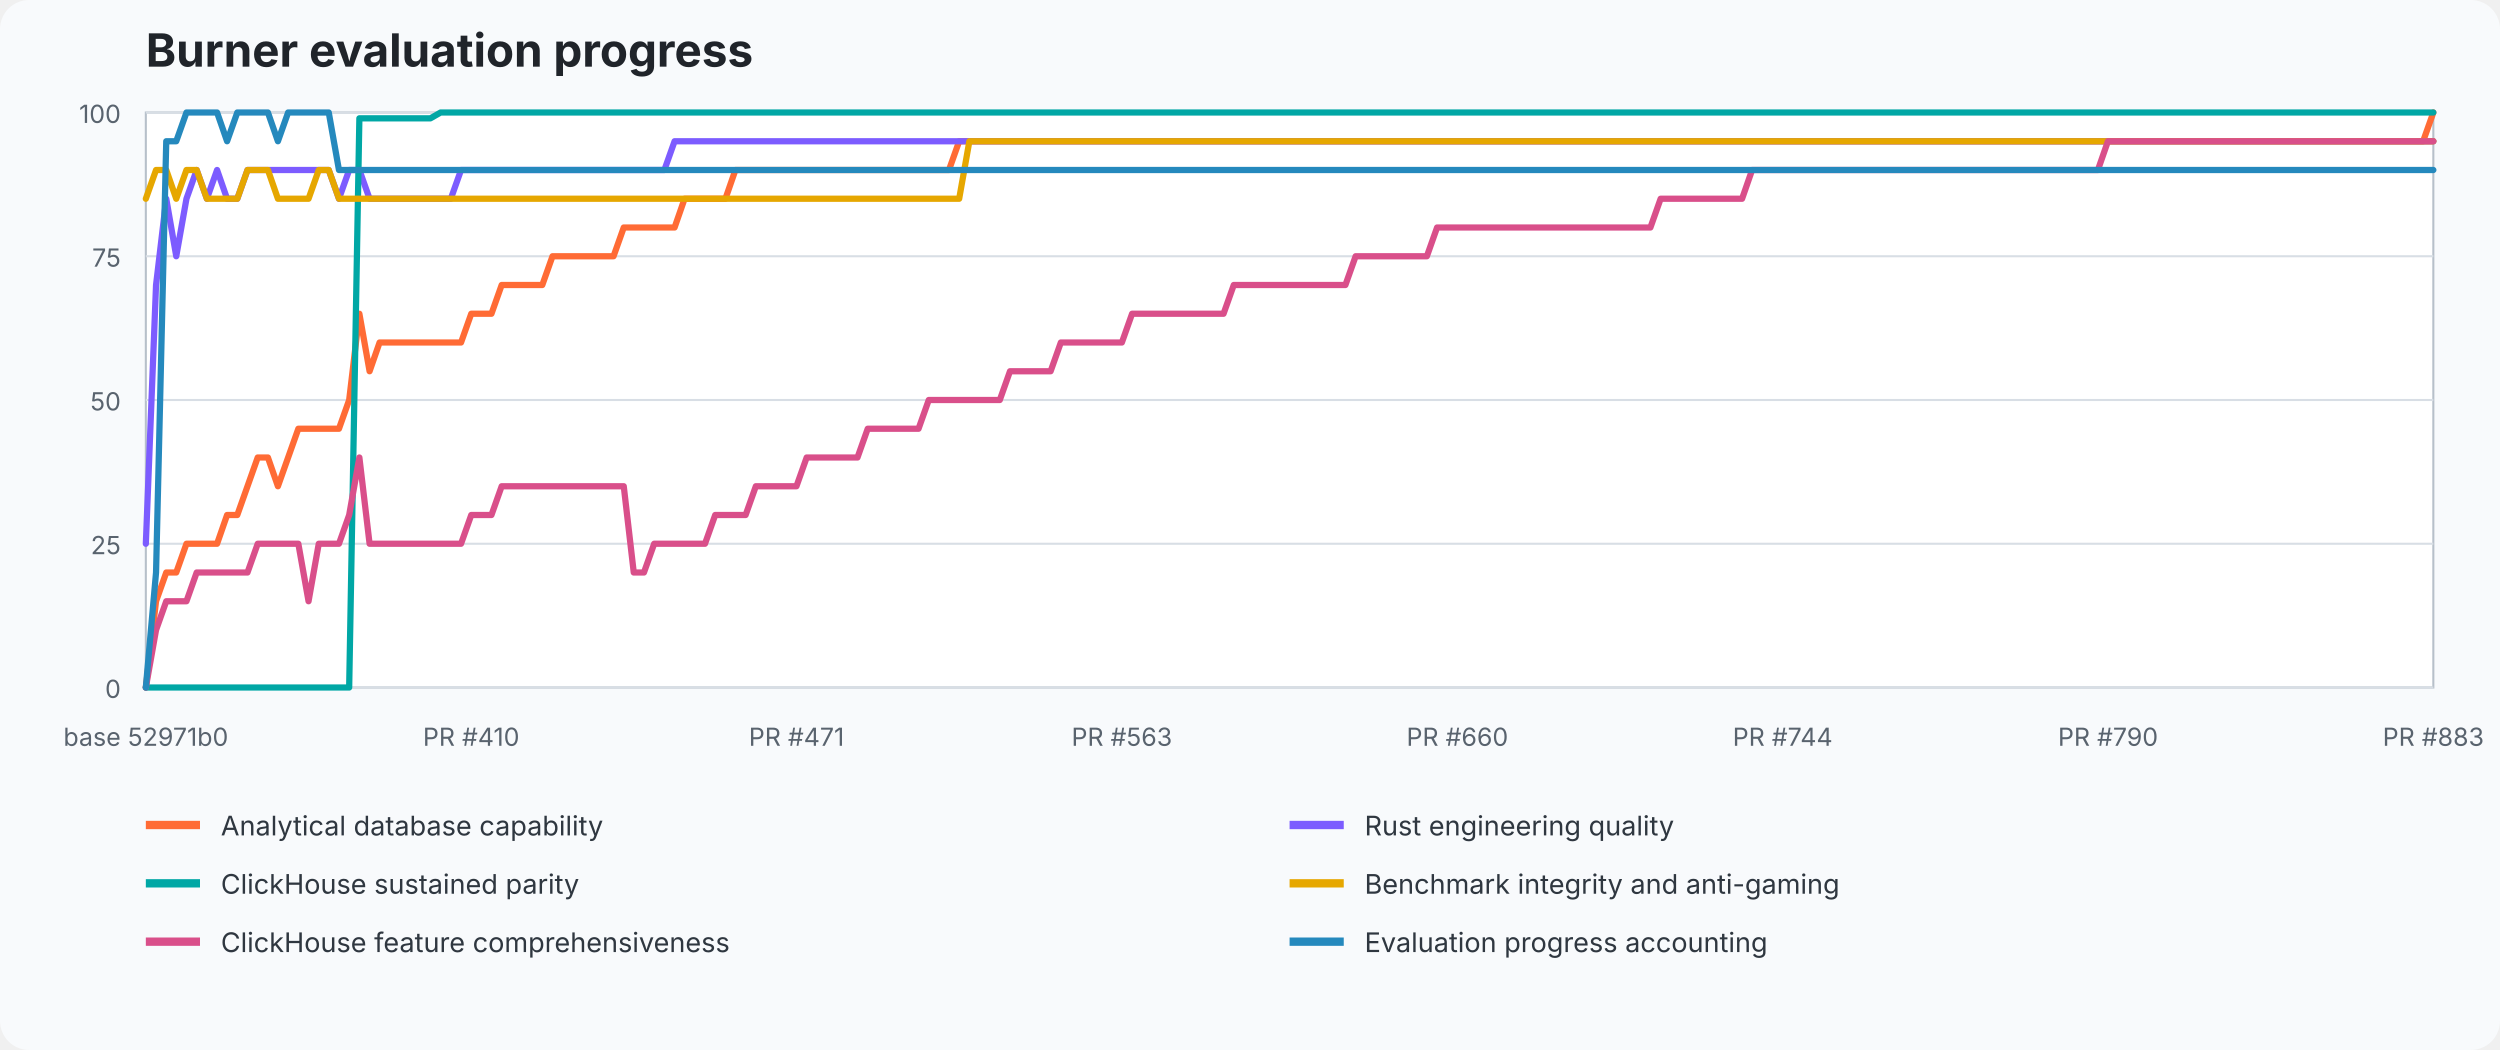
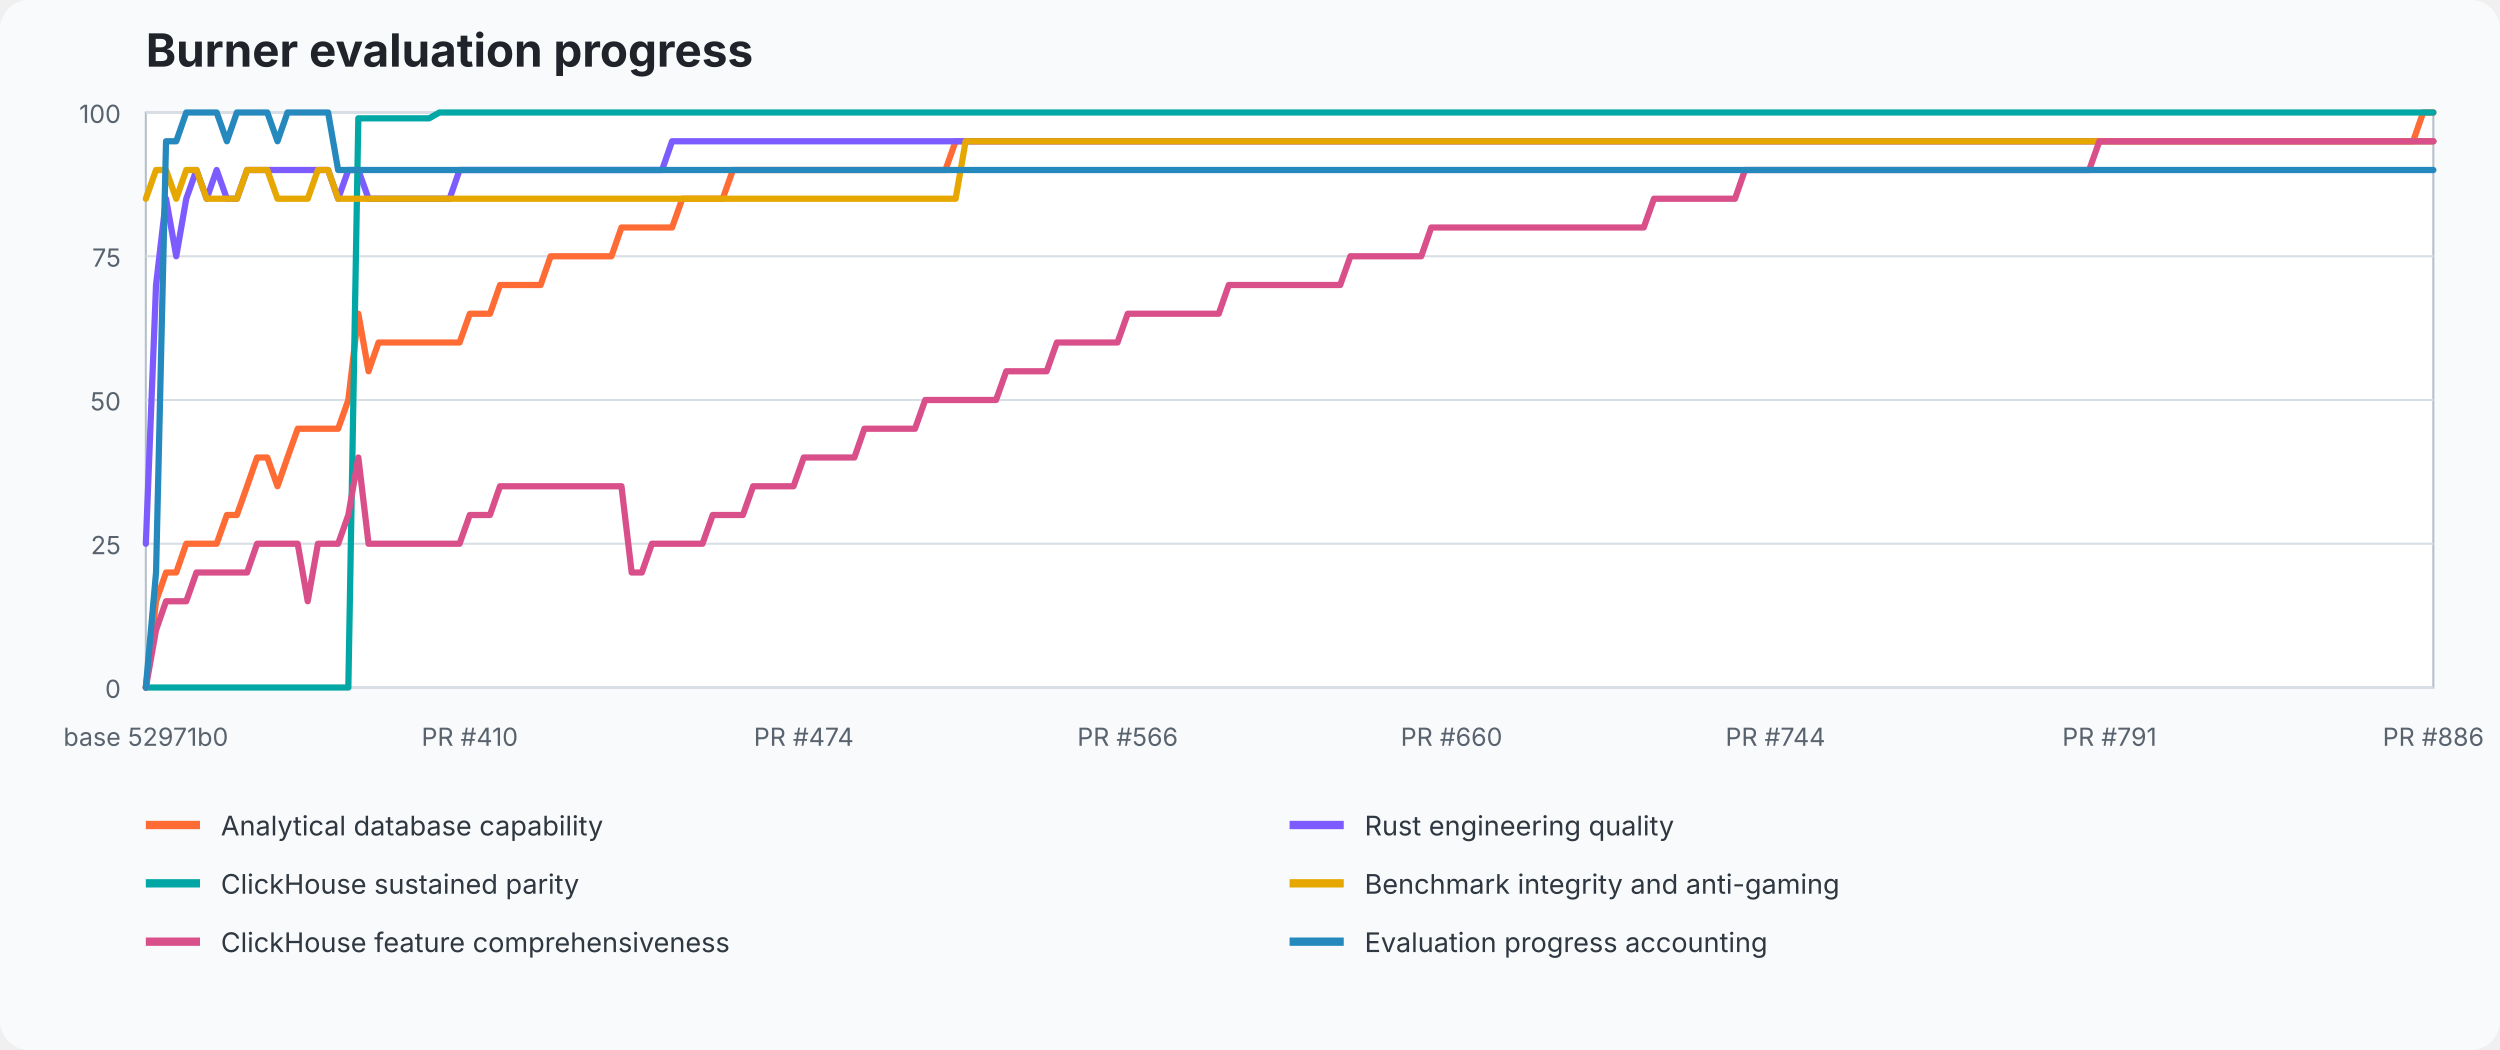
<svg xmlns="http://www.w3.org/2000/svg" width="1200" height="504" viewBox="0 0 1200 504" role="img" aria-labelledby="title desc">
  <style>text{font-family:ui-sans-serif,system-ui,-apple-system,BlinkMacSystemFont,"Segoe UI",sans-serif}.title{font-size:22px;font-weight:700;fill:#20242a}.axis{font-size:12px;fill:#59636e}.legend{font-size:13px;fill:#2f3740}.grid{stroke:#d8dee5;stroke-width:1}.plot{fill:#fff;stroke:#b7c0ca}</style>
  <rect width="100%" height="100%" fill="#f8fafc" rx="14" />
  <text x="70" y="32" class="title">Burner evaluation progress</text>
  <rect x="70" y="54" width="1098" height="276" class="plot" />
  <line x1="70" y1="330" x2="1168" y2="330" class="grid" />
  <text x="58" y="335" text-anchor="end" class="axis">0</text>
  <line x1="70" y1="261" x2="1168" y2="261" class="grid" />
  <text x="58" y="266" text-anchor="end" class="axis">25</text>
  <line x1="70" y1="192" x2="1168" y2="192" class="grid" />
  <text x="58" y="197" text-anchor="end" class="axis">50</text>
  <line x1="70" y1="123" x2="1168" y2="123" class="grid" />
  <text x="58" y="128" text-anchor="end" class="axis">75</text>
  <line x1="70" y1="54" x2="1168" y2="54" class="grid" />
  <text x="58" y="59" text-anchor="end" class="axis">100</text>
-   <polyline points="70.0,330.0 74.9,288.6 79.8,274.8 84.6,274.8 89.5,261.0 94.4,261.0 99.3,261.0 104.2,261.0 109.0,247.2 113.9,247.2 118.8,233.4 123.7,219.6 128.6,219.6 133.4,233.4 138.3,219.6 143.2,205.8 148.1,205.8 153.0,205.8 157.8,205.8 162.7,205.8 167.6,192.0 172.5,150.6 177.4,178.2 182.2,164.4 187.1,164.4 192.0,164.4 196.9,164.4 201.8,164.4 206.6,164.4 211.5,164.4 216.4,164.4 221.3,164.4 226.2,150.6 231.0,150.6 235.9,150.6 240.8,136.8 245.7,136.8 250.6,136.8 255.4,136.8 260.3,136.8 265.2,123.0 270.1,123.0 275.0,123.0 279.8,123.0 284.7,123.0 289.6,123.0 294.5,123.0 299.4,109.2 304.2,109.2 309.1,109.2 314.0,109.2 318.9,109.2 323.8,109.2 328.6,95.4 333.5,95.4 338.4,95.4 343.3,95.4 348.2,95.4 353.0,81.6 357.9,81.6 362.8,81.6 367.7,81.6 372.6,81.6 377.4,81.6 382.3,81.6 387.2,81.6 392.1,81.6 397.0,81.6 401.8,81.6 406.7,81.6 411.6,81.6 416.5,81.6 421.4,81.6 426.2,81.6 431.1,81.6 436.0,81.6 440.9,81.6 445.8,81.6 450.6,81.6 455.5,81.6 460.4,67.8 465.3,67.8 470.2,67.8 475.0,67.8 479.9,67.8 484.8,67.8 489.7,67.8 494.6,67.8 499.4,67.8 504.3,67.8 509.2,67.8 514.1,67.8 519.0,67.8 523.8,67.8 528.7,67.8 533.6,67.8 538.5,67.8 543.4,67.8 548.2,67.8 553.1,67.8 558.0,67.8 562.9,67.8 567.8,67.8 572.6,67.8 577.5,67.8 582.4,67.8 587.3,67.8 592.2,67.8 597.0,67.8 601.9,67.8 606.8,67.8 611.7,67.8 616.6,67.8 621.4,67.8 626.3,67.8 631.2,67.8 636.1,67.8 641.0,67.8 645.8,67.8 650.7,67.8 655.6,67.8 660.5,67.8 665.4,67.8 670.2,67.8 675.1,67.8 680.0,67.8 684.9,67.8 689.8,67.8 694.6,67.8 699.5,67.8 704.4,67.8 709.3,67.8 714.2,67.8 719.0,67.8 723.9,67.8 728.8,67.8 733.7,67.8 738.6,67.8 743.4,67.8 748.3,67.8 753.2,67.8 758.1,67.8 763.0,67.8 767.8,67.8 772.7,67.8 777.6,67.8 782.5,67.8 787.4,67.8 792.2,67.8 797.1,67.8 802.0,67.8 806.9,67.8 811.8,67.8 816.6,67.8 821.5,67.8 826.4,67.8 831.3,67.8 836.2,67.8 841.0,67.8 845.9,67.8 850.8,67.8 855.7,67.8 860.6,67.8 865.4,67.8 870.3,67.8 875.2,67.8 880.1,67.8 885.0,67.8 889.8,67.8 894.7,67.8 899.6,67.8 904.5,67.8 909.4,67.8 914.2,67.8 919.1,67.8 924.0,67.8 928.9,67.8 933.8,67.8 938.6,67.8 943.5,67.8 948.4,67.8 953.3,67.8 958.2,67.8 963.0,67.8 967.9,67.8 972.8,67.8 977.7,67.8 982.6,67.8 987.4,67.8 992.3,67.8 997.2,67.8 1002.1,67.8 1007.0,67.8 1011.8,67.8 1016.7,67.8 1021.6,67.8 1026.5,67.8 1031.4,67.8 1036.2,67.8 1041.1,67.8 1046.0,67.8 1050.9,67.8 1055.8,67.8 1060.6,67.8 1065.5,67.8 1070.4,67.8 1075.3,67.8 1080.2,67.8 1085.0,67.8 1089.9,67.8 1094.8,67.8 1099.7,67.8 1104.6,67.8 1109.4,67.8 1114.3,67.8 1119.2,67.8 1124.1,67.8 1129.0,67.8 1133.8,67.8 1138.7,67.8 1143.6,67.8 1148.5,67.8 1153.4,67.8 1158.2,67.8 1163.1,67.8 1168.0,54.0" fill="none" stroke="#ff6b35" stroke-width="3" stroke-linejoin="round" stroke-linecap="round" />
-   <polyline points="70.0,261.0 74.9,136.8 79.8,95.4 84.6,123.0 89.5,95.4 94.4,81.6 99.3,95.4 104.2,81.6 109.0,95.4 113.9,95.4 118.8,81.6 123.7,81.6 128.6,81.6 133.4,81.6 138.3,81.6 143.2,81.6 148.1,81.6 153.0,81.6 157.8,81.6 162.7,95.4 167.6,81.6 172.5,81.6 177.4,95.4 182.2,95.4 187.1,95.4 192.0,95.4 196.9,95.4 201.8,95.4 206.6,95.4 211.5,95.4 216.4,95.4 221.3,81.6 226.2,81.6 231.0,81.6 235.9,81.6 240.8,81.6 245.7,81.6 250.6,81.6 255.4,81.6 260.3,81.6 265.2,81.6 270.1,81.6 275.0,81.6 279.8,81.6 284.7,81.6 289.6,81.6 294.5,81.6 299.4,81.6 304.2,81.6 309.1,81.6 314.0,81.6 318.9,81.6 323.8,67.8 328.6,67.8 333.5,67.8 338.4,67.8 343.3,67.8 348.2,67.8 353.0,67.8 357.9,67.8 362.8,67.8 367.7,67.8 372.6,67.8 377.4,67.8 382.3,67.8 387.2,67.8 392.1,67.8 397.0,67.8 401.8,67.8 406.7,67.8 411.6,67.8 416.5,67.8 421.4,67.8 426.2,67.8 431.1,67.8 436.0,67.8 440.9,67.8 445.8,67.8 450.6,67.8 455.5,67.8 460.4,67.8 465.3,67.8 470.2,67.8 475.0,67.8 479.9,67.8 484.8,67.8 489.7,67.8 494.6,67.8 499.4,67.8 504.3,67.8 509.2,67.8 514.1,67.8 519.0,67.8 523.8,67.8 528.7,67.8 533.6,67.8 538.5,67.8 543.4,67.8 548.2,67.8 553.1,67.8 558.0,67.8 562.9,67.8 567.8,67.8 572.6,67.8 577.5,67.8 582.4,67.8 587.3,67.8 592.2,67.8 597.0,67.8 601.9,67.8 606.8,67.8 611.7,67.8 616.6,67.8 621.4,67.8 626.3,67.8 631.2,67.8 636.1,67.8 641.0,67.8 645.8,67.8 650.7,67.8 655.6,67.8 660.5,67.8 665.4,67.8 670.2,67.8 675.1,67.8 680.0,67.8 684.9,67.8 689.8,67.8 694.6,67.8 699.5,67.8 704.4,67.8 709.3,67.8 714.2,67.8 719.0,67.8 723.9,67.8 728.8,67.8 733.7,67.8 738.6,67.8 743.4,67.8 748.3,67.8 753.2,67.8 758.1,67.8 763.0,67.8 767.8,67.8 772.7,67.8 777.6,67.8 782.5,67.8 787.4,67.8 792.2,67.8 797.1,67.8 802.0,67.8 806.9,67.8 811.8,67.8 816.6,67.8 821.5,67.8 826.4,67.8 831.3,67.8 836.2,67.8 841.0,67.8 845.9,67.8 850.8,67.8 855.7,67.8 860.6,67.8 865.4,67.8 870.3,67.8 875.2,67.8 880.1,67.8 885.0,67.8 889.8,67.8 894.7,67.8 899.6,67.8 904.5,67.8 909.4,67.8 914.2,67.8 919.1,67.8 924.0,67.8 928.9,67.8 933.8,67.8 938.6,67.8 943.5,67.8 948.4,67.8 953.3,67.8 958.2,67.8 963.0,67.8 967.9,67.8 972.8,67.8 977.7,67.8 982.6,67.8 987.4,67.8 992.3,67.8 997.2,67.8 1002.1,67.8 1007.0,67.8 1011.8,67.8 1016.7,67.8 1021.6,67.8 1026.5,67.8 1031.4,67.8 1036.2,67.8 1041.1,67.8 1046.0,67.8 1050.9,67.8 1055.8,67.8 1060.6,67.8 1065.5,67.8 1070.4,67.8 1075.3,67.8 1080.2,67.8 1085.0,67.8 1089.9,67.8 1094.8,67.8 1099.7,67.8 1104.6,67.8 1109.4,67.8 1114.3,67.8 1119.2,67.8 1124.1,67.8 1129.0,67.8 1133.8,67.8 1138.7,67.8 1143.6,67.8 1148.5,67.8 1153.4,67.8 1158.2,67.8 1163.1,67.8 1168.0,67.8" fill="none" stroke="#7c5cff" stroke-width="3" stroke-linejoin="round" stroke-linecap="round" />
-   <polyline points="70.0,330.0 74.9,330.0 79.8,330.0 84.6,330.0 89.5,330.0 94.4,330.0 99.3,330.0 104.2,330.0 109.0,330.0 113.9,330.0 118.8,330.0 123.7,330.0 128.6,330.0 133.4,330.0 138.3,330.0 143.2,330.0 148.1,330.0 153.0,330.0 157.8,330.0 162.7,330.0 167.6,330.0 172.5,56.8 177.4,56.8 182.2,56.8 187.1,56.8 192.0,56.8 196.9,56.8 201.8,56.8 206.6,56.8 211.5,54.0 216.4,54.0 221.3,54.0 226.2,54.0 231.0,54.0 235.9,54.0 240.8,54.0 245.7,54.0 250.6,54.0 255.4,54.0 260.3,54.0 265.2,54.0 270.1,54.0 275.0,54.0 279.8,54.0 284.7,54.0 289.6,54.0 294.5,54.0 299.4,54.0 304.2,54.0 309.1,54.0 314.0,54.0 318.9,54.0 323.8,54.0 328.6,54.0 333.5,54.0 338.4,54.0 343.3,54.0 348.2,54.0 353.0,54.0 357.9,54.0 362.8,54.0 367.7,54.0 372.6,54.0 377.4,54.0 382.3,54.0 387.2,54.0 392.1,54.0 397.0,54.0 401.8,54.0 406.7,54.0 411.6,54.0 416.5,54.0 421.4,54.0 426.2,54.0 431.1,54.0 436.0,54.0 440.9,54.0 445.8,54.0 450.6,54.0 455.5,54.0 460.4,54.0 465.3,54.0 470.2,54.0 475.0,54.0 479.9,54.0 484.8,54.0 489.7,54.0 494.6,54.0 499.4,54.0 504.3,54.0 509.2,54.0 514.1,54.0 519.0,54.0 523.8,54.0 528.7,54.0 533.6,54.0 538.5,54.0 543.4,54.0 548.2,54.0 553.1,54.0 558.0,54.0 562.9,54.0 567.8,54.0 572.6,54.0 577.5,54.0 582.4,54.0 587.3,54.0 592.2,54.0 597.0,54.0 601.9,54.0 606.8,54.0 611.7,54.0 616.6,54.0 621.4,54.0 626.3,54.0 631.2,54.0 636.1,54.0 641.0,54.0 645.8,54.0 650.7,54.0 655.6,54.0 660.5,54.0 665.4,54.0 670.2,54.0 675.1,54.0 680.0,54.0 684.9,54.0 689.8,54.0 694.6,54.0 699.5,54.0 704.4,54.0 709.3,54.0 714.2,54.0 719.0,54.0 723.9,54.0 728.8,54.0 733.7,54.0 738.6,54.0 743.4,54.0 748.3,54.0 753.2,54.0 758.1,54.0 763.0,54.0 767.8,54.0 772.7,54.0 777.6,54.0 782.5,54.0 787.4,54.0 792.2,54.0 797.1,54.0 802.0,54.0 806.9,54.0 811.8,54.0 816.6,54.0 821.5,54.0 826.4,54.0 831.3,54.0 836.2,54.0 841.0,54.0 845.9,54.0 850.8,54.0 855.7,54.0 860.6,54.0 865.4,54.0 870.3,54.0 875.2,54.0 880.1,54.0 885.0,54.0 889.8,54.0 894.7,54.0 899.6,54.0 904.5,54.0 909.4,54.0 914.2,54.0 919.1,54.0 924.0,54.0 928.9,54.0 933.8,54.0 938.6,54.0 943.5,54.0 948.4,54.0 953.3,54.0 958.2,54.0 963.0,54.0 967.9,54.0 972.8,54.0 977.7,54.0 982.6,54.0 987.4,54.0 992.3,54.0 997.2,54.0 1002.1,54.0 1007.0,54.0 1011.8,54.0 1016.7,54.0 1021.6,54.0 1026.5,54.0 1031.4,54.0 1036.2,54.0 1041.1,54.0 1046.0,54.0 1050.9,54.0 1055.8,54.0 1060.6,54.0 1065.5,54.0 1070.4,54.0 1075.3,54.0 1080.2,54.0 1085.0,54.0 1089.9,54.0 1094.8,54.0 1099.7,54.0 1104.6,54.0 1109.4,54.0 1114.3,54.0 1119.2,54.0 1124.1,54.0 1129.0,54.0 1133.8,54.0 1138.7,54.0 1143.6,54.0 1148.5,54.0 1153.4,54.0 1158.2,54.0 1163.1,54.0 1168.0,54.0" fill="none" stroke="#00a7a5" stroke-width="3" stroke-linejoin="round" stroke-linecap="round" />
-   <polyline points="70.0,95.4 74.9,81.6 79.8,81.6 84.6,95.4 89.5,81.6 94.4,81.6 99.3,95.4 104.2,95.4 109.0,95.4 113.9,95.4 118.8,81.6 123.7,81.6 128.6,81.6 133.4,95.4 138.3,95.4 143.2,95.4 148.1,95.4 153.0,81.6 157.8,81.6 162.7,95.4 167.6,95.4 172.5,95.4 177.4,95.4 182.2,95.4 187.1,95.4 192.0,95.4 196.9,95.4 201.8,95.4 206.6,95.4 211.5,95.4 216.4,95.4 221.3,95.4 226.2,95.4 231.0,95.4 235.9,95.4 240.8,95.4 245.7,95.4 250.6,95.4 255.4,95.4 260.3,95.4 265.2,95.4 270.1,95.4 275.0,95.4 279.8,95.4 284.7,95.4 289.6,95.4 294.5,95.4 299.4,95.4 304.2,95.4 309.1,95.4 314.0,95.4 318.9,95.4 323.8,95.4 328.6,95.4 333.5,95.4 338.4,95.4 343.3,95.4 348.2,95.4 353.0,95.4 357.9,95.4 362.8,95.4 367.7,95.4 372.6,95.4 377.4,95.4 382.3,95.4 387.2,95.4 392.1,95.4 397.0,95.4 401.8,95.4 406.7,95.4 411.6,95.4 416.5,95.4 421.4,95.4 426.2,95.4 431.1,95.4 436.0,95.4 440.9,95.4 445.8,95.4 450.6,95.4 455.5,95.4 460.4,95.4 465.3,67.8 470.2,67.8 475.0,67.8 479.9,67.8 484.8,67.8 489.7,67.8 494.6,67.8 499.4,67.8 504.3,67.8 509.2,67.8 514.1,67.8 519.0,67.8 523.8,67.8 528.7,67.8 533.6,67.8 538.5,67.8 543.4,67.8 548.2,67.8 553.1,67.8 558.0,67.8 562.9,67.8 567.8,67.8 572.6,67.8 577.5,67.8 582.4,67.8 587.3,67.8 592.2,67.8 597.0,67.8 601.9,67.8 606.8,67.8 611.7,67.8 616.6,67.8 621.4,67.8 626.3,67.8 631.2,67.8 636.1,67.8 641.0,67.8 645.8,67.8 650.7,67.8 655.6,67.8 660.5,67.8 665.4,67.8 670.2,67.8 675.1,67.8 680.0,67.8 684.9,67.8 689.8,67.8 694.6,67.8 699.5,67.8 704.4,67.8 709.3,67.8 714.2,67.8 719.0,67.8 723.9,67.8 728.8,67.8 733.7,67.8 738.6,67.8 743.4,67.8 748.3,67.8 753.2,67.8 758.1,67.8 763.0,67.8 767.8,67.8 772.7,67.8 777.6,67.8 782.5,67.8 787.4,67.8 792.2,67.8 797.1,67.8 802.0,67.8 806.9,67.8 811.8,67.8 816.6,67.8 821.5,67.8 826.4,67.8 831.3,67.8 836.2,67.8 841.0,67.8 845.9,67.8 850.8,67.8 855.7,67.8 860.6,67.8 865.4,67.8 870.3,67.8 875.2,67.8 880.1,67.8 885.0,67.8 889.8,67.8 894.7,67.8 899.6,67.8 904.5,67.8 909.4,67.8 914.2,67.8 919.1,67.8 924.0,67.8 928.9,67.8 933.8,67.8 938.6,67.8 943.5,67.8 948.4,67.8 953.3,67.8 958.2,67.8 963.0,67.8 967.9,67.8 972.8,67.8 977.7,67.8 982.6,67.8 987.4,67.8 992.3,67.8 997.2,67.8 1002.1,67.8 1007.0,67.8 1011.8,67.8 1016.7,67.8 1021.6,67.8 1026.5,67.8 1031.4,67.8 1036.2,67.8 1041.1,67.8 1046.0,67.8 1050.9,67.8 1055.8,67.8 1060.6,67.8 1065.5,67.8 1070.4,67.8 1075.3,67.8 1080.2,67.8 1085.0,67.8 1089.9,67.8 1094.8,67.8 1099.7,67.8 1104.6,67.8 1109.4,67.8 1114.3,67.8 1119.2,67.8 1124.1,67.8 1129.0,67.8 1133.8,67.8 1138.7,67.8 1143.6,67.8 1148.5,67.8 1153.4,67.8 1158.2,67.8 1163.1,67.8 1168.0,67.8" fill="none" stroke="#e6a700" stroke-width="3" stroke-linejoin="round" stroke-linecap="round" />
-   <polyline points="70.0,330.0 74.9,302.4 79.8,288.6 84.6,288.6 89.5,288.6 94.4,274.8 99.3,274.8 104.2,274.8 109.0,274.8 113.9,274.8 118.8,274.8 123.7,261.0 128.6,261.0 133.4,261.0 138.3,261.0 143.2,261.0 148.1,288.6 153.0,261.0 157.8,261.0 162.7,261.0 167.6,247.2 172.5,219.6 177.4,261.0 182.2,261.0 187.1,261.0 192.0,261.0 196.9,261.0 201.8,261.0 206.6,261.0 211.5,261.0 216.4,261.0 221.3,261.0 226.2,247.2 231.0,247.2 235.9,247.2 240.8,233.4 245.7,233.4 250.6,233.4 255.4,233.4 260.3,233.4 265.2,233.4 270.1,233.4 275.0,233.4 279.8,233.4 284.7,233.4 289.6,233.4 294.5,233.4 299.4,233.4 304.2,274.8 309.1,274.8 314.0,261.0 318.9,261.0 323.8,261.0 328.6,261.0 333.5,261.0 338.4,261.0 343.3,247.2 348.2,247.2 353.0,247.2 357.9,247.2 362.8,233.4 367.7,233.4 372.6,233.4 377.4,233.4 382.3,233.4 387.2,219.6 392.1,219.6 397.0,219.6 401.8,219.6 406.7,219.6 411.6,219.6 416.5,205.8 421.4,205.8 426.2,205.8 431.1,205.8 436.0,205.8 440.9,205.8 445.8,192.0 450.6,192.0 455.5,192.0 460.4,192.0 465.3,192.0 470.2,192.0 475.0,192.0 479.9,192.0 484.8,178.2 489.7,178.2 494.6,178.2 499.4,178.2 504.3,178.2 509.2,164.4 514.1,164.4 519.0,164.4 523.8,164.4 528.7,164.4 533.6,164.4 538.5,164.4 543.4,150.6 548.2,150.6 553.1,150.6 558.0,150.6 562.9,150.6 567.8,150.6 572.6,150.6 577.5,150.6 582.4,150.6 587.3,150.6 592.2,136.8 597.0,136.8 601.9,136.8 606.8,136.8 611.7,136.8 616.6,136.8 621.4,136.8 626.3,136.8 631.2,136.8 636.1,136.8 641.0,136.8 645.8,136.8 650.7,123.0 655.6,123.0 660.5,123.0 665.4,123.0 670.2,123.0 675.1,123.0 680.0,123.0 684.9,123.0 689.8,109.2 694.6,109.2 699.5,109.2 704.4,109.2 709.3,109.2 714.2,109.2 719.0,109.2 723.9,109.2 728.8,109.2 733.7,109.2 738.6,109.2 743.4,109.2 748.3,109.2 753.2,109.2 758.1,109.2 763.0,109.2 767.8,109.2 772.7,109.2 777.6,109.2 782.5,109.2 787.4,109.2 792.2,109.2 797.1,95.4 802.0,95.4 806.9,95.4 811.8,95.4 816.6,95.4 821.5,95.4 826.4,95.4 831.3,95.4 836.2,95.4 841.0,81.6 845.9,81.6 850.8,81.6 855.7,81.6 860.6,81.6 865.4,81.6 870.3,81.6 875.2,81.6 880.1,81.6 885.0,81.6 889.8,81.6 894.7,81.6 899.6,81.6 904.5,81.6 909.4,81.6 914.2,81.6 919.1,81.6 924.0,81.6 928.9,81.6 933.8,81.6 938.6,81.6 943.5,81.6 948.4,81.6 953.3,81.6 958.2,81.6 963.0,81.6 967.9,81.6 972.8,81.6 977.7,81.6 982.6,81.6 987.4,81.6 992.3,81.6 997.2,81.6 1002.1,81.6 1007.0,81.6 1011.8,67.8 1016.7,67.8 1021.6,67.8 1026.5,67.8 1031.4,67.8 1036.2,67.8 1041.1,67.8 1046.0,67.8 1050.9,67.8 1055.8,67.8 1060.6,67.8 1065.5,67.8 1070.4,67.8 1075.3,67.8 1080.2,67.8 1085.0,67.8 1089.9,67.8 1094.8,67.8 1099.7,67.8 1104.6,67.8 1109.4,67.8 1114.3,67.8 1119.2,67.8 1124.1,67.8 1129.0,67.8 1133.8,67.8 1138.7,67.8 1143.6,67.8 1148.5,67.8 1153.4,67.8 1158.2,67.8 1163.1,67.8 1168.0,67.8" fill="none" stroke="#d94f8a" stroke-width="3" stroke-linejoin="round" stroke-linecap="round" />
-   <polyline points="70.0,330.0 74.9,274.8 79.8,67.8 84.6,67.8 89.5,54.0 94.4,54.0 99.3,54.0 104.2,54.0 109.0,67.8 113.9,54.0 118.8,54.0 123.7,54.0 128.6,54.0 133.4,67.8 138.3,54.0 143.2,54.0 148.1,54.0 153.0,54.0 157.8,54.0 162.7,81.6 167.6,81.6 172.5,81.6 177.4,81.6 182.2,81.6 187.1,81.6 192.0,81.6 196.9,81.6 201.8,81.6 206.6,81.6 211.5,81.6 216.4,81.6 221.3,81.6 226.2,81.6 231.0,81.6 235.9,81.6 240.8,81.6 245.7,81.6 250.6,81.6 255.4,81.6 260.3,81.6 265.2,81.6 270.1,81.6 275.0,81.6 279.8,81.6 284.7,81.6 289.6,81.6 294.5,81.6 299.4,81.6 304.2,81.6 309.1,81.6 314.0,81.6 318.9,81.6 323.8,81.6 328.6,81.6 333.5,81.6 338.4,81.6 343.3,81.6 348.2,81.6 353.0,81.6 357.9,81.6 362.8,81.6 367.7,81.6 372.6,81.6 377.4,81.6 382.3,81.6 387.2,81.6 392.1,81.6 397.0,81.6 401.8,81.6 406.7,81.6 411.6,81.6 416.5,81.6 421.4,81.6 426.2,81.6 431.1,81.6 436.0,81.6 440.9,81.6 445.8,81.6 450.6,81.6 455.5,81.6 460.4,81.6 465.3,81.6 470.2,81.6 475.0,81.6 479.9,81.6 484.8,81.6 489.7,81.6 494.6,81.6 499.4,81.6 504.3,81.6 509.2,81.6 514.1,81.6 519.0,81.6 523.8,81.6 528.7,81.6 533.6,81.6 538.5,81.6 543.4,81.6 548.2,81.6 553.1,81.6 558.0,81.6 562.9,81.6 567.8,81.6 572.6,81.6 577.5,81.6 582.4,81.6 587.3,81.6 592.2,81.6 597.0,81.6 601.9,81.6 606.8,81.6 611.7,81.6 616.6,81.6 621.4,81.6 626.3,81.6 631.2,81.6 636.1,81.6 641.0,81.6 645.8,81.6 650.7,81.6 655.6,81.6 660.5,81.6 665.4,81.6 670.2,81.6 675.1,81.6 680.0,81.6 684.9,81.6 689.8,81.6 694.6,81.6 699.5,81.6 704.4,81.6 709.3,81.6 714.2,81.6 719.0,81.6 723.9,81.6 728.8,81.6 733.7,81.6 738.6,81.6 743.4,81.6 748.3,81.6 753.2,81.6 758.1,81.6 763.0,81.6 767.8,81.6 772.7,81.6 777.6,81.6 782.5,81.6 787.4,81.6 792.2,81.6 797.1,81.6 802.0,81.6 806.9,81.6 811.8,81.6 816.6,81.6 821.5,81.6 826.4,81.6 831.3,81.6 836.2,81.6 841.0,81.6 845.9,81.6 850.8,81.6 855.7,81.6 860.6,81.6 865.4,81.6 870.3,81.6 875.2,81.6 880.1,81.6 885.0,81.6 889.8,81.6 894.7,81.6 899.6,81.6 904.5,81.6 909.4,81.6 914.2,81.6 919.1,81.6 924.0,81.6 928.9,81.6 933.8,81.6 938.6,81.6 943.5,81.6 948.4,81.6 953.3,81.6 958.2,81.6 963.0,81.6 967.9,81.6 972.8,81.6 977.7,81.6 982.6,81.6 987.4,81.6 992.3,81.6 997.2,81.6 1002.1,81.6 1007.0,81.6 1011.8,81.6 1016.7,81.6 1021.6,81.6 1026.5,81.6 1031.4,81.6 1036.2,81.6 1041.1,81.6 1046.0,81.6 1050.9,81.6 1055.8,81.6 1060.6,81.6 1065.5,81.6 1070.4,81.6 1075.3,81.6 1080.2,81.6 1085.0,81.6 1089.9,81.6 1094.8,81.6 1099.7,81.6 1104.6,81.6 1109.4,81.6 1114.3,81.6 1119.2,81.6 1124.1,81.6 1129.0,81.6 1133.8,81.6 1138.7,81.6 1143.6,81.6 1148.5,81.6 1153.4,81.6 1158.2,81.6 1163.1,81.6 1168.0,81.6" fill="none" stroke="#2589bd" stroke-width="3" stroke-linejoin="round" stroke-linecap="round" />
+   <polyline points="70.0,330.0 74.9,288.6 79.7,274.8 84.6,274.8 89.4,261.0 94.3,261.0 99.2,261.0 104.0,261.0 108.9,247.2 113.7,247.2 118.6,233.4 123.4,219.6 128.3,219.6 133.2,233.4 138.0,219.6 142.9,205.8 147.7,205.8 152.6,205.8 157.5,205.8 162.3,205.8 167.2,192.0 172.0,150.6 176.9,178.2 181.7,164.4 186.6,164.4 191.5,164.4 196.3,164.4 201.2,164.4 206.0,164.4 210.9,164.4 215.8,164.4 220.6,164.4 225.5,150.6 230.3,150.6 235.2,150.6 240.0,136.8 244.9,136.8 249.8,136.8 254.6,136.8 259.5,136.8 264.3,123.0 269.2,123.0 274.1,123.0 278.9,123.0 283.8,123.0 288.6,123.0 293.5,123.0 298.3,109.2 303.2,109.2 308.1,109.2 312.9,109.2 317.8,109.2 322.6,109.2 327.5,95.4 332.4,95.4 337.2,95.4 342.1,95.4 346.9,95.4 351.8,81.6 356.6,81.6 361.5,81.6 366.4,81.6 371.2,81.6 376.1,81.6 380.9,81.6 385.8,81.6 390.7,81.6 395.5,81.6 400.4,81.6 405.2,81.6 410.1,81.6 414.9,81.6 419.8,81.6 424.7,81.6 429.5,81.6 434.4,81.6 439.2,81.6 444.1,81.6 449.0,81.6 453.8,81.6 458.7,67.8 463.5,67.8 468.4,67.8 473.2,67.8 478.1,67.8 483.0,67.8 487.8,67.8 492.7,67.8 497.5,67.8 502.4,67.8 507.3,67.8 512.1,67.8 517.0,67.8 521.8,67.8 526.7,67.8 531.5,67.8 536.4,67.8 541.3,67.8 546.1,67.8 551.0,67.8 555.8,67.8 560.7,67.8 565.6,67.8 570.4,67.8 575.3,67.8 580.1,67.8 585.0,67.8 589.8,67.8 594.7,67.8 599.6,67.8 604.4,67.8 609.3,67.8 614.1,67.8 619.0,67.8 623.9,67.8 628.7,67.8 633.6,67.8 638.4,67.8 643.3,67.8 648.2,67.8 653.0,67.8 657.9,67.8 662.7,67.8 667.6,67.8 672.4,67.8 677.3,67.8 682.2,67.8 687.0,67.8 691.9,67.8 696.7,67.8 701.6,67.8 706.5,67.8 711.3,67.8 716.2,67.8 721.0,67.8 725.9,67.8 730.7,67.8 735.6,67.8 740.5,67.8 745.3,67.8 750.2,67.8 755.0,67.8 759.9,67.8 764.8,67.8 769.6,67.8 774.5,67.8 779.3,67.8 784.2,67.8 789.0,67.8 793.9,67.8 798.8,67.8 803.6,67.8 808.5,67.8 813.3,67.8 818.2,67.8 823.1,67.8 827.9,67.8 832.8,67.8 837.6,67.8 842.5,67.8 847.3,67.8 852.2,67.8 857.1,67.8 861.9,67.8 866.8,67.8 871.6,67.8 876.5,67.8 881.4,67.8 886.2,67.8 891.1,67.8 895.9,67.8 900.8,67.8 905.6,67.8 910.5,67.8 915.4,67.8 920.2,67.8 925.1,67.8 929.9,67.8 934.8,67.8 939.7,67.8 944.5,67.8 949.4,67.8 954.2,67.8 959.1,67.8 963.9,67.8 968.8,67.8 973.7,67.8 978.5,67.8 983.4,67.8 988.2,67.8 993.1,67.8 998.0,67.8 1002.8,67.8 1007.7,67.8 1012.5,67.8 1017.4,67.8 1022.2,67.8 1027.1,67.8 1032.0,67.8 1036.8,67.8 1041.7,67.8 1046.5,67.8 1051.4,67.8 1056.3,67.8 1061.1,67.8 1066.0,67.8 1070.8,67.8 1075.7,67.8 1080.5,67.8 1085.4,67.8 1090.3,67.8 1095.1,67.8 1100.0,67.8 1104.8,67.8 1109.7,67.8 1114.6,67.8 1119.4,67.8 1124.3,67.8 1129.1,67.8 1134.0,67.8 1138.8,67.8 1143.7,67.8 1148.6,67.8 1153.4,67.8 1158.3,67.8 1163.1,54.0 1168.0,54.0" fill="none" stroke="#ff6b35" stroke-width="3" stroke-linejoin="round" stroke-linecap="round" />
+   <polyline points="70.0,261.0 74.9,136.8 79.7,95.4 84.6,123.0 89.4,95.4 94.3,81.6 99.2,95.4 104.0,81.6 108.9,95.4 113.7,95.4 118.6,81.6 123.4,81.6 128.3,81.6 133.2,81.6 138.0,81.6 142.9,81.6 147.7,81.6 152.6,81.6 157.5,81.6 162.3,95.4 167.2,81.6 172.0,81.6 176.9,95.4 181.7,95.4 186.6,95.4 191.5,95.4 196.3,95.4 201.2,95.4 206.0,95.4 210.9,95.4 215.8,95.4 220.6,81.6 225.5,81.6 230.3,81.6 235.2,81.6 240.0,81.6 244.9,81.6 249.8,81.6 254.6,81.6 259.5,81.6 264.3,81.6 269.2,81.6 274.1,81.6 278.9,81.6 283.8,81.6 288.6,81.6 293.5,81.6 298.3,81.6 303.2,81.6 308.1,81.6 312.9,81.6 317.8,81.6 322.6,67.8 327.5,67.8 332.4,67.8 337.2,67.8 342.1,67.8 346.9,67.8 351.8,67.8 356.6,67.8 361.5,67.8 366.4,67.8 371.2,67.8 376.1,67.8 380.9,67.8 385.8,67.8 390.7,67.8 395.5,67.8 400.4,67.8 405.2,67.8 410.1,67.8 414.9,67.8 419.8,67.8 424.7,67.8 429.5,67.8 434.4,67.8 439.2,67.8 444.1,67.8 449.0,67.8 453.8,67.8 458.7,67.8 463.5,67.8 468.4,67.8 473.2,67.8 478.1,67.8 483.0,67.8 487.8,67.8 492.7,67.8 497.5,67.8 502.4,67.8 507.3,67.8 512.1,67.8 517.0,67.8 521.8,67.8 526.7,67.8 531.5,67.8 536.4,67.8 541.3,67.8 546.1,67.8 551.0,67.8 555.8,67.8 560.7,67.8 565.6,67.8 570.4,67.8 575.3,67.8 580.1,67.8 585.0,67.8 589.8,67.8 594.7,67.8 599.6,67.8 604.4,67.8 609.3,67.8 614.1,67.8 619.0,67.8 623.9,67.8 628.7,67.8 633.6,67.8 638.4,67.8 643.3,67.8 648.2,67.8 653.0,67.8 657.9,67.8 662.7,67.8 667.6,67.8 672.4,67.8 677.3,67.8 682.2,67.8 687.0,67.8 691.9,67.8 696.7,67.8 701.6,67.8 706.5,67.8 711.3,67.8 716.2,67.8 721.0,67.8 725.9,67.8 730.7,67.8 735.6,67.8 740.5,67.8 745.3,67.8 750.2,67.8 755.0,67.8 759.9,67.8 764.8,67.8 769.6,67.8 774.5,67.8 779.3,67.8 784.2,67.8 789.0,67.8 793.9,67.8 798.8,67.8 803.6,67.8 808.5,67.8 813.3,67.8 818.2,67.8 823.1,67.8 827.9,67.8 832.8,67.8 837.6,67.8 842.5,67.8 847.3,67.8 852.2,67.8 857.1,67.8 861.9,67.8 866.8,67.8 871.6,67.8 876.5,67.8 881.4,67.8 886.2,67.8 891.1,67.8 895.9,67.8 900.8,67.8 905.6,67.8 910.5,67.8 915.4,67.8 920.2,67.8 925.1,67.8 929.9,67.8 934.8,67.8 939.7,67.8 944.5,67.8 949.4,67.8 954.2,67.8 959.1,67.8 963.9,67.8 968.8,67.8 973.7,67.8 978.5,67.8 983.4,67.8 988.2,67.8 993.1,67.8 998.0,67.8 1002.8,67.8 1007.7,67.8 1012.5,67.8 1017.4,67.8 1022.2,67.8 1027.1,67.8 1032.0,67.8 1036.8,67.8 1041.7,67.8 1046.5,67.8 1051.4,67.8 1056.3,67.8 1061.1,67.8 1066.0,67.8 1070.8,67.8 1075.7,67.8 1080.5,67.8 1085.4,67.8 1090.3,67.8 1095.1,67.8 1100.0,67.8 1104.8,67.8 1109.7,67.8 1114.6,67.8 1119.4,67.8 1124.3,67.8 1129.1,67.8 1134.0,67.8 1138.8,67.8 1143.7,67.8 1148.6,67.8 1153.4,67.8 1158.3,67.8 1163.1,67.8 1168.0,67.8" fill="none" stroke="#7c5cff" stroke-width="3" stroke-linejoin="round" stroke-linecap="round" />
+   <polyline points="70.0,330.0 74.9,330.0 79.7,330.0 84.6,330.0 89.4,330.0 94.3,330.0 99.2,330.0 104.0,330.0 108.9,330.0 113.7,330.0 118.6,330.0 123.4,330.0 128.3,330.0 133.2,330.0 138.0,330.0 142.9,330.0 147.7,330.0 152.6,330.0 157.5,330.0 162.3,330.0 167.2,330.0 172.0,56.8 176.9,56.8 181.7,56.8 186.6,56.8 191.5,56.8 196.3,56.8 201.2,56.8 206.0,56.8 210.9,54.0 215.8,54.0 220.6,54.0 225.5,54.0 230.3,54.0 235.2,54.0 240.0,54.0 244.9,54.0 249.8,54.0 254.6,54.0 259.5,54.0 264.3,54.0 269.2,54.0 274.1,54.0 278.9,54.0 283.8,54.0 288.6,54.0 293.5,54.0 298.3,54.0 303.2,54.0 308.1,54.0 312.9,54.0 317.8,54.0 322.6,54.0 327.5,54.0 332.4,54.0 337.2,54.0 342.1,54.0 346.9,54.0 351.8,54.0 356.6,54.0 361.5,54.0 366.4,54.0 371.2,54.0 376.1,54.0 380.9,54.0 385.8,54.0 390.7,54.0 395.5,54.0 400.4,54.0 405.2,54.0 410.1,54.0 414.9,54.0 419.8,54.0 424.7,54.0 429.5,54.0 434.4,54.0 439.2,54.0 444.1,54.0 449.0,54.0 453.8,54.0 458.7,54.0 463.5,54.0 468.4,54.0 473.2,54.0 478.1,54.0 483.0,54.0 487.8,54.0 492.7,54.0 497.5,54.0 502.4,54.0 507.3,54.0 512.1,54.0 517.0,54.0 521.8,54.0 526.7,54.0 531.5,54.0 536.4,54.0 541.3,54.0 546.1,54.0 551.0,54.0 555.8,54.0 560.7,54.0 565.6,54.0 570.4,54.0 575.3,54.0 580.1,54.0 585.0,54.0 589.8,54.0 594.7,54.0 599.6,54.0 604.4,54.0 609.3,54.0 614.1,54.0 619.0,54.0 623.9,54.0 628.7,54.0 633.6,54.0 638.4,54.0 643.3,54.0 648.2,54.0 653.0,54.0 657.9,54.0 662.7,54.0 667.6,54.0 672.4,54.0 677.3,54.0 682.2,54.0 687.0,54.0 691.9,54.0 696.7,54.0 701.6,54.0 706.5,54.0 711.3,54.0 716.2,54.0 721.0,54.0 725.9,54.0 730.7,54.0 735.6,54.0 740.5,54.0 745.3,54.0 750.2,54.0 755.0,54.0 759.9,54.0 764.8,54.0 769.6,54.0 774.5,54.0 779.3,54.0 784.2,54.0 789.0,54.0 793.9,54.0 798.8,54.0 803.6,54.0 808.5,54.0 813.3,54.0 818.2,54.0 823.1,54.0 827.9,54.0 832.8,54.0 837.6,54.0 842.5,54.0 847.3,54.0 852.2,54.0 857.1,54.0 861.9,54.0 866.8,54.0 871.6,54.0 876.5,54.0 881.4,54.0 886.2,54.0 891.1,54.0 895.9,54.0 900.8,54.0 905.6,54.0 910.5,54.0 915.4,54.0 920.2,54.0 925.1,54.0 929.9,54.0 934.8,54.0 939.7,54.0 944.5,54.0 949.4,54.0 954.2,54.0 959.1,54.0 963.9,54.0 968.8,54.0 973.7,54.0 978.5,54.0 983.4,54.0 988.2,54.0 993.1,54.0 998.0,54.0 1002.8,54.0 1007.7,54.0 1012.5,54.0 1017.4,54.0 1022.2,54.0 1027.1,54.0 1032.0,54.0 1036.8,54.0 1041.7,54.0 1046.5,54.0 1051.4,54.0 1056.3,54.0 1061.1,54.0 1066.0,54.0 1070.8,54.0 1075.7,54.0 1080.5,54.0 1085.4,54.0 1090.3,54.0 1095.1,54.0 1100.0,54.0 1104.8,54.0 1109.7,54.0 1114.6,54.0 1119.4,54.0 1124.3,54.0 1129.1,54.0 1134.0,54.0 1138.8,54.0 1143.7,54.0 1148.6,54.0 1153.4,54.0 1158.3,54.0 1163.1,54.0 1168.0,54.0" fill="none" stroke="#00a7a5" stroke-width="3" stroke-linejoin="round" stroke-linecap="round" />
+   <polyline points="70.0,95.4 74.9,81.6 79.7,81.6 84.6,95.4 89.4,81.6 94.3,81.6 99.2,95.4 104.0,95.4 108.9,95.4 113.7,95.4 118.6,81.6 123.4,81.6 128.3,81.6 133.2,95.4 138.0,95.4 142.9,95.4 147.7,95.4 152.6,81.6 157.5,81.6 162.3,95.4 167.2,95.4 172.0,95.4 176.9,95.4 181.7,95.4 186.6,95.4 191.5,95.4 196.3,95.4 201.2,95.4 206.0,95.4 210.9,95.4 215.8,95.4 220.6,95.4 225.5,95.4 230.3,95.4 235.2,95.4 240.0,95.4 244.9,95.4 249.8,95.4 254.6,95.4 259.5,95.4 264.3,95.4 269.2,95.4 274.1,95.4 278.9,95.4 283.8,95.4 288.6,95.4 293.5,95.4 298.3,95.4 303.2,95.4 308.1,95.4 312.9,95.4 317.8,95.4 322.6,95.4 327.5,95.4 332.4,95.4 337.2,95.4 342.1,95.4 346.9,95.4 351.8,95.4 356.6,95.4 361.5,95.4 366.4,95.4 371.2,95.4 376.1,95.4 380.9,95.4 385.8,95.4 390.7,95.4 395.5,95.4 400.4,95.4 405.2,95.4 410.1,95.4 414.9,95.4 419.8,95.4 424.7,95.4 429.5,95.4 434.4,95.4 439.2,95.4 444.1,95.4 449.0,95.4 453.8,95.4 458.7,95.4 463.5,67.8 468.4,67.8 473.2,67.8 478.1,67.8 483.0,67.8 487.8,67.8 492.7,67.8 497.5,67.8 502.4,67.8 507.3,67.8 512.1,67.8 517.0,67.8 521.8,67.8 526.7,67.8 531.5,67.8 536.4,67.8 541.3,67.8 546.1,67.8 551.0,67.8 555.8,67.8 560.7,67.8 565.6,67.8 570.4,67.8 575.3,67.8 580.1,67.8 585.0,67.8 589.8,67.8 594.7,67.8 599.6,67.8 604.4,67.8 609.3,67.8 614.1,67.8 619.0,67.8 623.9,67.8 628.7,67.8 633.6,67.8 638.4,67.8 643.3,67.8 648.2,67.8 653.0,67.8 657.9,67.8 662.7,67.8 667.6,67.8 672.4,67.8 677.3,67.8 682.2,67.8 687.0,67.8 691.9,67.8 696.7,67.8 701.6,67.8 706.5,67.8 711.3,67.8 716.2,67.8 721.0,67.8 725.9,67.8 730.7,67.8 735.6,67.8 740.5,67.8 745.3,67.8 750.2,67.8 755.0,67.8 759.9,67.8 764.8,67.8 769.6,67.8 774.5,67.8 779.3,67.8 784.2,67.8 789.0,67.8 793.9,67.8 798.8,67.8 803.6,67.8 808.5,67.8 813.3,67.8 818.2,67.8 823.1,67.8 827.9,67.8 832.8,67.8 837.6,67.8 842.5,67.8 847.3,67.8 852.2,67.8 857.1,67.8 861.9,67.8 866.8,67.8 871.6,67.8 876.5,67.8 881.4,67.8 886.2,67.8 891.1,67.8 895.9,67.8 900.8,67.8 905.6,67.8 910.5,67.8 915.4,67.8 920.2,67.8 925.1,67.8 929.9,67.8 934.8,67.8 939.7,67.8 944.5,67.8 949.4,67.8 954.2,67.8 959.1,67.8 963.9,67.8 968.8,67.8 973.7,67.8 978.5,67.8 983.4,67.8 988.2,67.8 993.1,67.8 998.0,67.8 1002.8,67.8 1007.7,67.8 1012.5,67.8 1017.4,67.8 1022.2,67.8 1027.1,67.8 1032.0,67.8 1036.8,67.8 1041.7,67.8 1046.5,67.8 1051.4,67.8 1056.3,67.8 1061.1,67.8 1066.0,67.8 1070.8,67.8 1075.7,67.8 1080.5,67.8 1085.4,67.8 1090.3,67.8 1095.1,67.8 1100.0,67.8 1104.8,67.8 1109.7,67.8 1114.6,67.8 1119.4,67.8 1124.3,67.8 1129.1,67.8 1134.0,67.8 1138.8,67.8 1143.7,67.8 1148.6,67.8 1153.4,67.8 1158.3,67.8 1163.1,67.8 1168.0,67.8" fill="none" stroke="#e6a700" stroke-width="3" stroke-linejoin="round" stroke-linecap="round" />
+   <polyline points="70.0,330.0 74.9,302.4 79.7,288.6 84.6,288.6 89.4,288.6 94.3,274.8 99.2,274.8 104.0,274.8 108.9,274.8 113.7,274.8 118.6,274.8 123.4,261.0 128.3,261.0 133.2,261.0 138.0,261.0 142.9,261.0 147.7,288.6 152.6,261.0 157.5,261.0 162.3,261.0 167.2,247.2 172.0,219.6 176.9,261.0 181.7,261.0 186.6,261.0 191.5,261.0 196.3,261.0 201.2,261.0 206.0,261.0 210.9,261.0 215.8,261.0 220.6,261.0 225.5,247.2 230.3,247.2 235.2,247.2 240.0,233.4 244.9,233.4 249.8,233.4 254.6,233.4 259.5,233.4 264.3,233.4 269.2,233.4 274.1,233.4 278.9,233.4 283.8,233.4 288.6,233.4 293.5,233.4 298.3,233.4 303.2,274.8 308.1,274.8 312.9,261.0 317.8,261.0 322.6,261.0 327.5,261.0 332.4,261.0 337.2,261.0 342.1,247.2 346.9,247.2 351.8,247.2 356.6,247.2 361.5,233.4 366.4,233.4 371.2,233.4 376.1,233.4 380.9,233.4 385.8,219.6 390.7,219.6 395.5,219.6 400.4,219.6 405.2,219.6 410.1,219.6 414.9,205.8 419.8,205.8 424.7,205.8 429.5,205.8 434.4,205.8 439.2,205.8 444.1,192.0 449.0,192.0 453.8,192.0 458.7,192.0 463.5,192.0 468.4,192.0 473.2,192.0 478.1,192.0 483.0,178.2 487.8,178.2 492.7,178.2 497.5,178.2 502.4,178.2 507.3,164.4 512.1,164.4 517.0,164.4 521.8,164.4 526.7,164.4 531.5,164.4 536.4,164.4 541.3,150.6 546.1,150.6 551.0,150.6 555.8,150.6 560.7,150.6 565.6,150.6 570.4,150.6 575.3,150.6 580.1,150.6 585.0,150.6 589.8,136.8 594.7,136.8 599.6,136.8 604.4,136.8 609.3,136.8 614.1,136.8 619.0,136.8 623.9,136.8 628.7,136.8 633.6,136.8 638.4,136.8 643.3,136.8 648.2,123.0 653.0,123.0 657.9,123.0 662.7,123.0 667.6,123.0 672.4,123.0 677.3,123.0 682.2,123.0 687.0,109.2 691.9,109.2 696.7,109.2 701.6,109.2 706.5,109.2 711.3,109.2 716.2,109.2 721.0,109.2 725.9,109.2 730.7,109.2 735.6,109.2 740.5,109.2 745.3,109.2 750.2,109.2 755.0,109.2 759.9,109.2 764.8,109.2 769.6,109.2 774.5,109.2 779.3,109.2 784.2,109.2 789.0,109.2 793.9,95.4 798.8,95.4 803.6,95.4 808.5,95.4 813.3,95.4 818.2,95.4 823.1,95.4 827.9,95.4 832.8,95.4 837.6,81.6 842.5,81.6 847.3,81.6 852.2,81.6 857.1,81.6 861.9,81.6 866.8,81.6 871.6,81.6 876.5,81.6 881.4,81.6 886.2,81.6 891.1,81.6 895.9,81.6 900.8,81.6 905.6,81.6 910.5,81.6 915.4,81.6 920.2,81.6 925.1,81.6 929.9,81.6 934.8,81.6 939.7,81.6 944.5,81.6 949.4,81.6 954.2,81.6 959.1,81.6 963.9,81.6 968.8,81.6 973.7,81.6 978.5,81.6 983.4,81.6 988.2,81.6 993.1,81.6 998.0,81.6 1002.8,81.6 1007.7,67.8 1012.5,67.8 1017.4,67.8 1022.2,67.8 1027.1,67.8 1032.0,67.8 1036.8,67.8 1041.7,67.8 1046.5,67.8 1051.4,67.8 1056.3,67.8 1061.1,67.8 1066.0,67.8 1070.8,67.8 1075.7,67.8 1080.5,67.8 1085.4,67.8 1090.3,67.8 1095.1,67.8 1100.0,67.8 1104.8,67.8 1109.7,67.8 1114.6,67.8 1119.4,67.8 1124.3,67.8 1129.1,67.8 1134.0,67.8 1138.8,67.8 1143.7,67.8 1148.6,67.8 1153.4,67.8 1158.3,67.8 1163.1,67.8 1168.0,67.8" fill="none" stroke="#d94f8a" stroke-width="3" stroke-linejoin="round" stroke-linecap="round" />
+   <polyline points="70.0,330.0 74.9,274.8 79.7,67.8 84.6,67.8 89.4,54.0 94.3,54.0 99.2,54.0 104.0,54.0 108.9,67.8 113.7,54.0 118.6,54.0 123.4,54.0 128.3,54.0 133.2,67.8 138.0,54.0 142.9,54.0 147.7,54.0 152.6,54.0 157.5,54.0 162.3,81.6 167.2,81.6 172.0,81.6 176.9,81.6 181.7,81.6 186.6,81.6 191.5,81.6 196.3,81.6 201.2,81.6 206.0,81.6 210.9,81.6 215.8,81.6 220.6,81.6 225.5,81.6 230.3,81.6 235.2,81.6 240.0,81.6 244.9,81.6 249.8,81.6 254.6,81.6 259.5,81.6 264.3,81.6 269.2,81.6 274.1,81.6 278.9,81.6 283.8,81.6 288.6,81.6 293.5,81.6 298.3,81.6 303.2,81.6 308.1,81.6 312.9,81.6 317.8,81.6 322.6,81.6 327.5,81.6 332.4,81.6 337.2,81.6 342.1,81.6 346.9,81.6 351.8,81.6 356.6,81.6 361.5,81.6 366.4,81.6 371.2,81.6 376.1,81.6 380.9,81.6 385.8,81.6 390.7,81.6 395.5,81.6 400.4,81.6 405.2,81.6 410.1,81.6 414.9,81.6 419.8,81.6 424.7,81.6 429.5,81.6 434.4,81.6 439.2,81.6 444.1,81.6 449.0,81.6 453.8,81.6 458.7,81.6 463.5,81.6 468.4,81.6 473.2,81.6 478.1,81.6 483.0,81.6 487.8,81.6 492.7,81.6 497.5,81.6 502.4,81.6 507.3,81.6 512.1,81.6 517.0,81.6 521.8,81.6 526.7,81.6 531.5,81.6 536.4,81.6 541.3,81.6 546.1,81.6 551.0,81.6 555.8,81.6 560.7,81.6 565.6,81.6 570.4,81.6 575.3,81.6 580.1,81.6 585.0,81.6 589.8,81.6 594.7,81.6 599.6,81.6 604.4,81.6 609.3,81.6 614.1,81.6 619.0,81.6 623.9,81.6 628.7,81.6 633.6,81.6 638.4,81.6 643.3,81.6 648.2,81.6 653.0,81.6 657.9,81.6 662.7,81.6 667.6,81.6 672.4,81.6 677.3,81.6 682.2,81.6 687.0,81.6 691.9,81.6 696.7,81.6 701.6,81.6 706.5,81.6 711.3,81.6 716.2,81.6 721.0,81.6 725.9,81.6 730.7,81.6 735.6,81.6 740.5,81.6 745.3,81.6 750.2,81.6 755.0,81.6 759.9,81.6 764.8,81.6 769.6,81.6 774.5,81.6 779.3,81.6 784.2,81.6 789.0,81.6 793.9,81.6 798.8,81.6 803.6,81.6 808.5,81.6 813.3,81.6 818.2,81.6 823.1,81.6 827.9,81.6 832.8,81.6 837.6,81.6 842.5,81.6 847.3,81.6 852.2,81.6 857.1,81.6 861.9,81.6 866.8,81.6 871.6,81.6 876.5,81.6 881.4,81.6 886.2,81.6 891.1,81.6 895.9,81.6 900.8,81.6 905.6,81.6 910.5,81.6 915.4,81.6 920.2,81.6 925.1,81.6 929.9,81.6 934.8,81.6 939.7,81.6 944.5,81.6 949.4,81.6 954.2,81.6 959.1,81.6 963.9,81.6 968.8,81.6 973.7,81.6 978.5,81.6 983.4,81.6 988.2,81.6 993.1,81.6 998.0,81.6 1002.8,81.6 1007.7,81.6 1012.5,81.6 1017.4,81.6 1022.2,81.6 1027.1,81.6 1032.0,81.6 1036.8,81.6 1041.7,81.6 1046.5,81.6 1051.4,81.6 1056.3,81.6 1061.1,81.6 1066.0,81.6 1070.8,81.6 1075.7,81.6 1080.5,81.6 1085.4,81.6 1090.3,81.6 1095.1,81.6 1100.0,81.6 1104.8,81.6 1109.7,81.6 1114.6,81.6 1119.4,81.6 1124.3,81.6 1129.1,81.6 1134.0,81.6 1138.8,81.6 1143.7,81.6 1148.6,81.6 1153.4,81.6 1158.3,81.6 1163.1,81.6 1168.0,81.6" fill="none" stroke="#2589bd" stroke-width="3" stroke-linejoin="round" stroke-linecap="round" />
  <text x="70" y="358" text-anchor="middle" class="axis">base 52971b0</text>
-   <text x="226.16" y="358" text-anchor="middle" class="axis">PR #410</text>
-   <text x="382.32" y="358" text-anchor="middle" class="axis">PR #471</text>
-   <text x="538.48" y="358" text-anchor="middle" class="axis">PR #563</text>
-   <text x="699.52" y="358" text-anchor="middle" class="axis">PR #660</text>
-   <text x="855.68" y="358" text-anchor="middle" class="axis">PR #744</text>
-   <text x="1011.84" y="358" text-anchor="middle" class="axis">PR #790</text>
-   <text x="1168" y="358" text-anchor="middle" class="axis">PR #883</text>
+   <text x="225.469" y="358" text-anchor="middle" class="axis">PR #410</text>
+   <text x="385.796" y="358" text-anchor="middle" class="axis">PR #474</text>
+   <text x="541.265" y="358" text-anchor="middle" class="axis">PR #566</text>
+   <text x="696.735" y="358" text-anchor="middle" class="axis">PR #660</text>
+   <text x="852.204" y="358" text-anchor="middle" class="axis">PR #744</text>
+   <text x="1012.531" y="358" text-anchor="middle" class="axis">PR #791</text>
+   <text x="1168" y="358" text-anchor="middle" class="axis">PR #886</text>
  <line x1="70" y1="396" x2="96" y2="396" stroke="#ff6b35" stroke-width="4" />
  <text x="106" y="401" class="legend">Analytical database capability</text>
  <line x1="619" y1="396" x2="645" y2="396" stroke="#7c5cff" stroke-width="4" />
  <text x="655" y="401" class="legend">Rust engineering quality</text>
  <line x1="70" y1="424" x2="96" y2="424" stroke="#00a7a5" stroke-width="4" />
  <text x="106" y="429" class="legend">ClickHouse sustained parity</text>
  <line x1="619" y1="424" x2="645" y2="424" stroke="#e6a700" stroke-width="4" />
  <text x="655" y="429" class="legend">Benchmark integrity and anti-gaming</text>
  <line x1="70" y1="452" x2="96" y2="452" stroke="#d94f8a" stroke-width="4" />
  <text x="106" y="457" class="legend">ClickHouse feature comprehensiveness</text>
  <line x1="619" y1="452" x2="645" y2="452" stroke="#2589bd" stroke-width="4" />
  <text x="655" y="457" class="legend">Evaluation progress accounting</text>
</svg>
